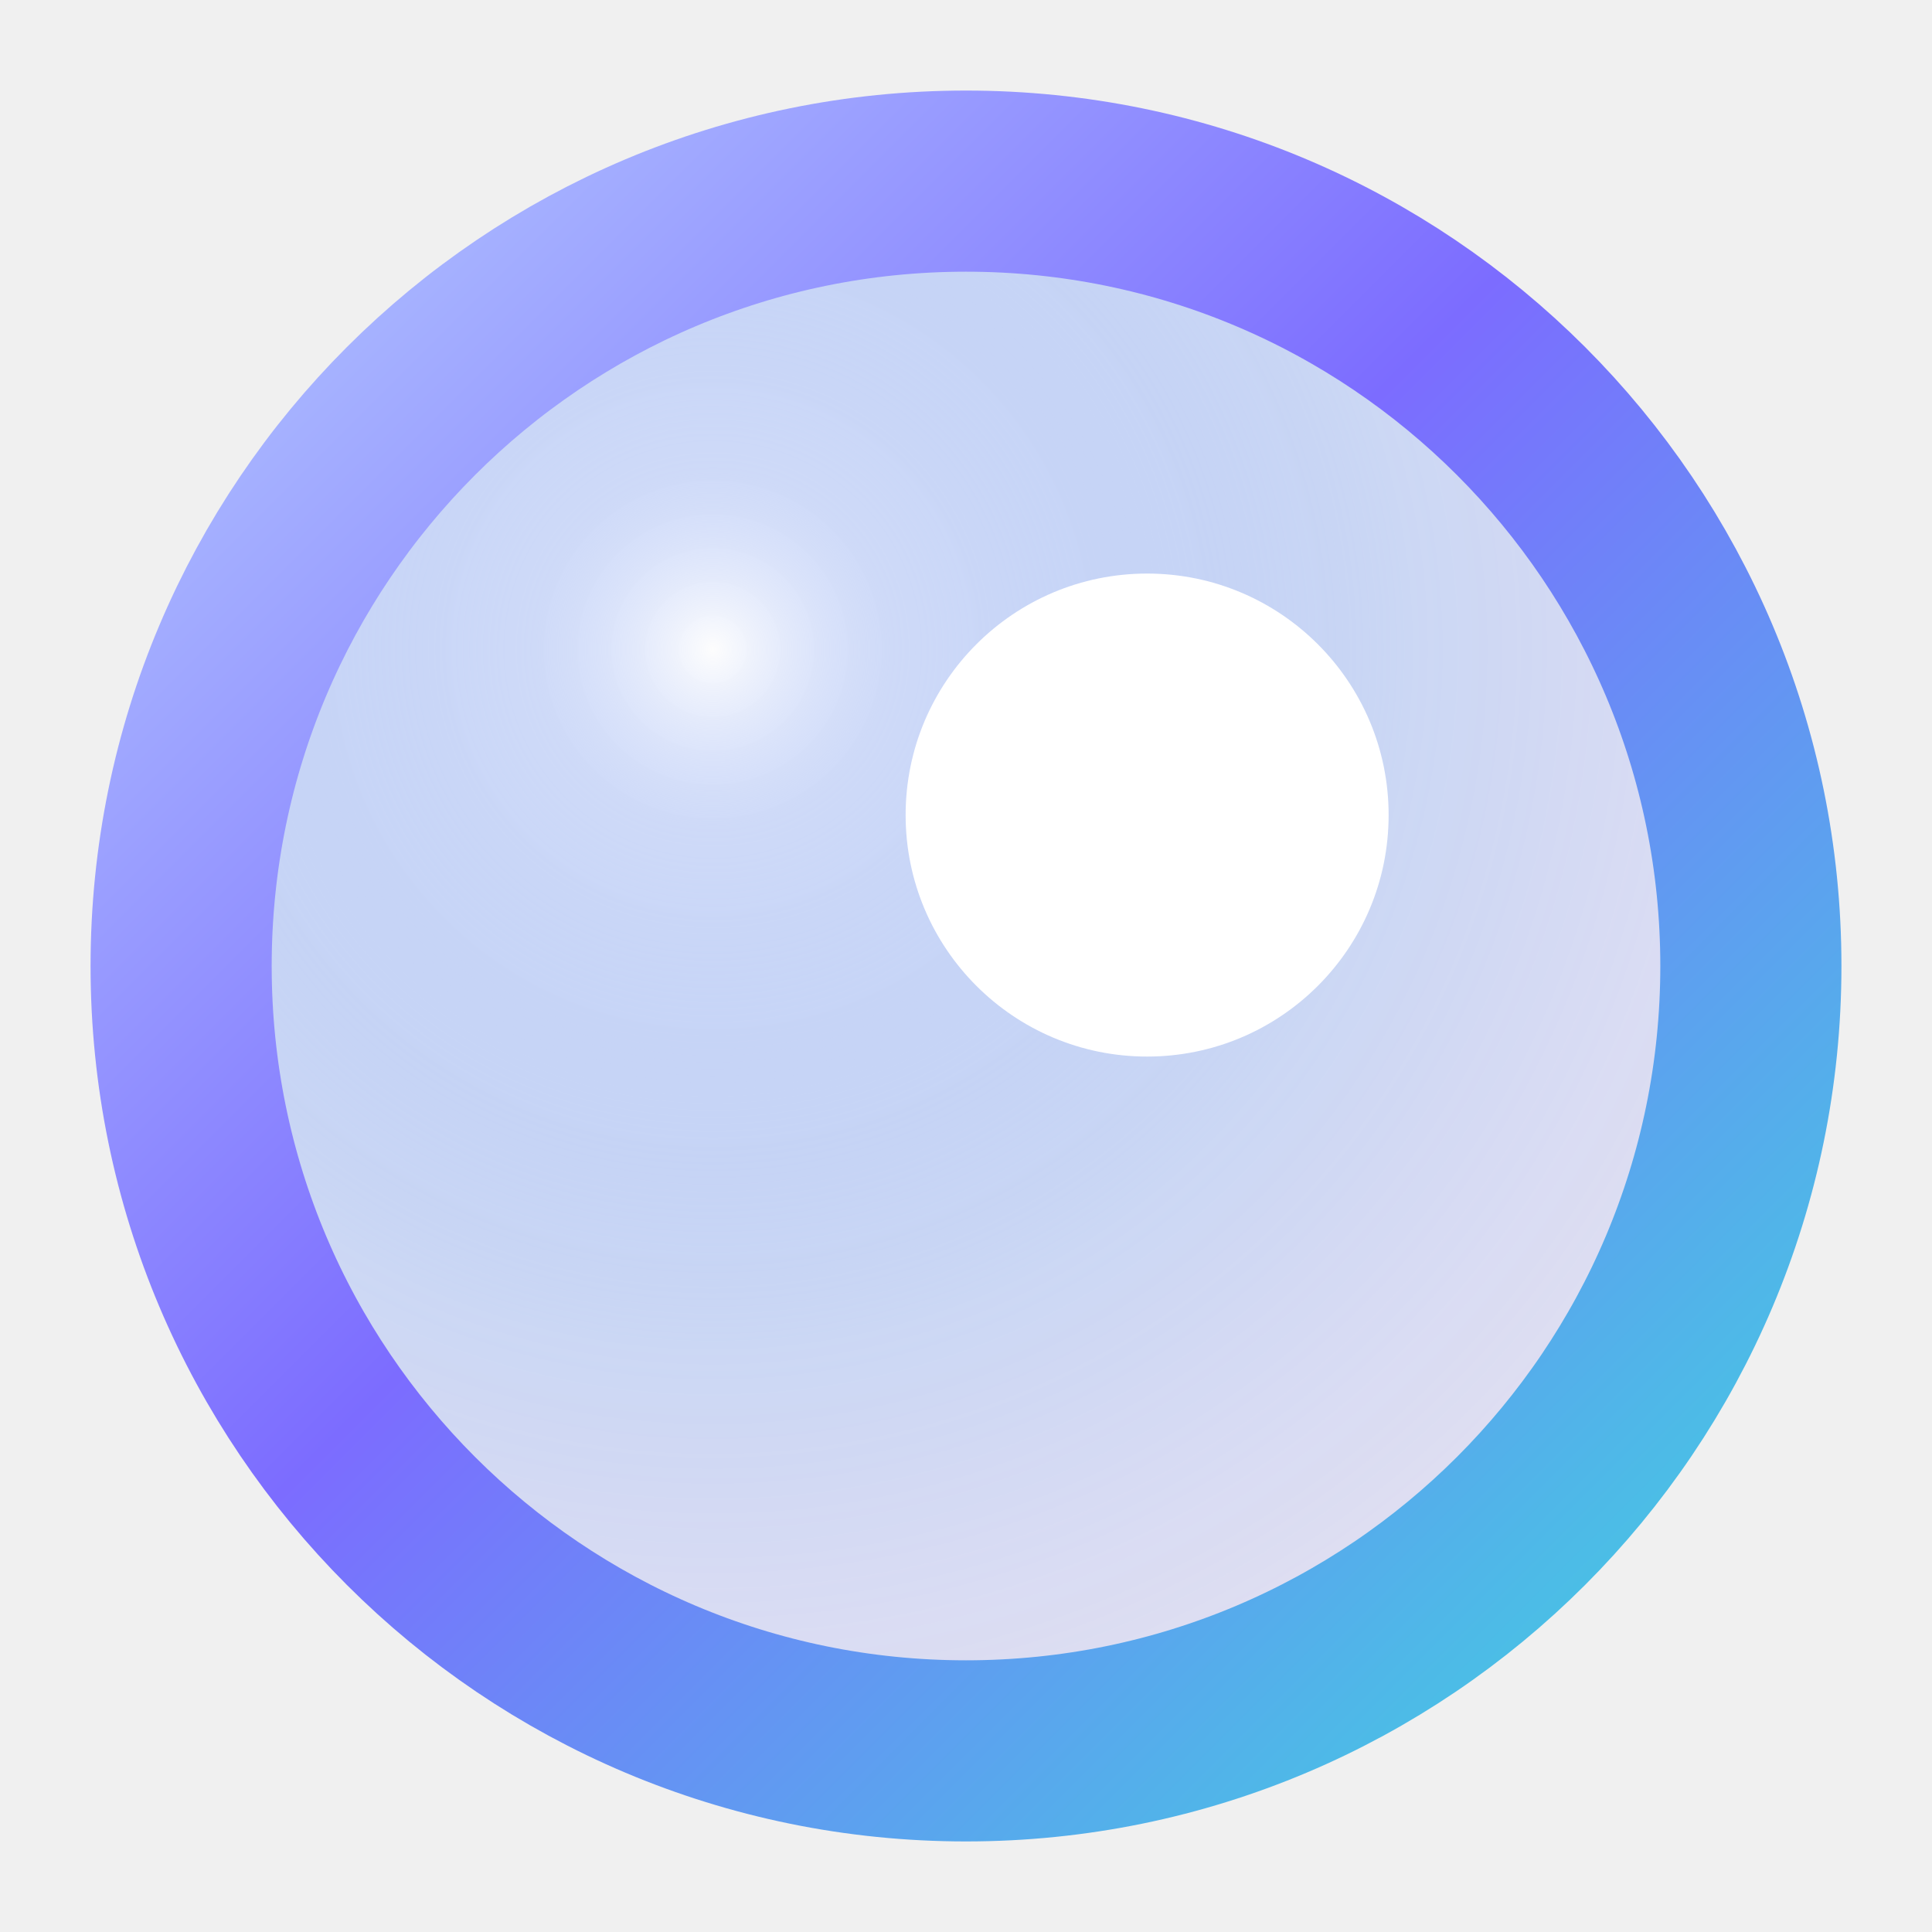
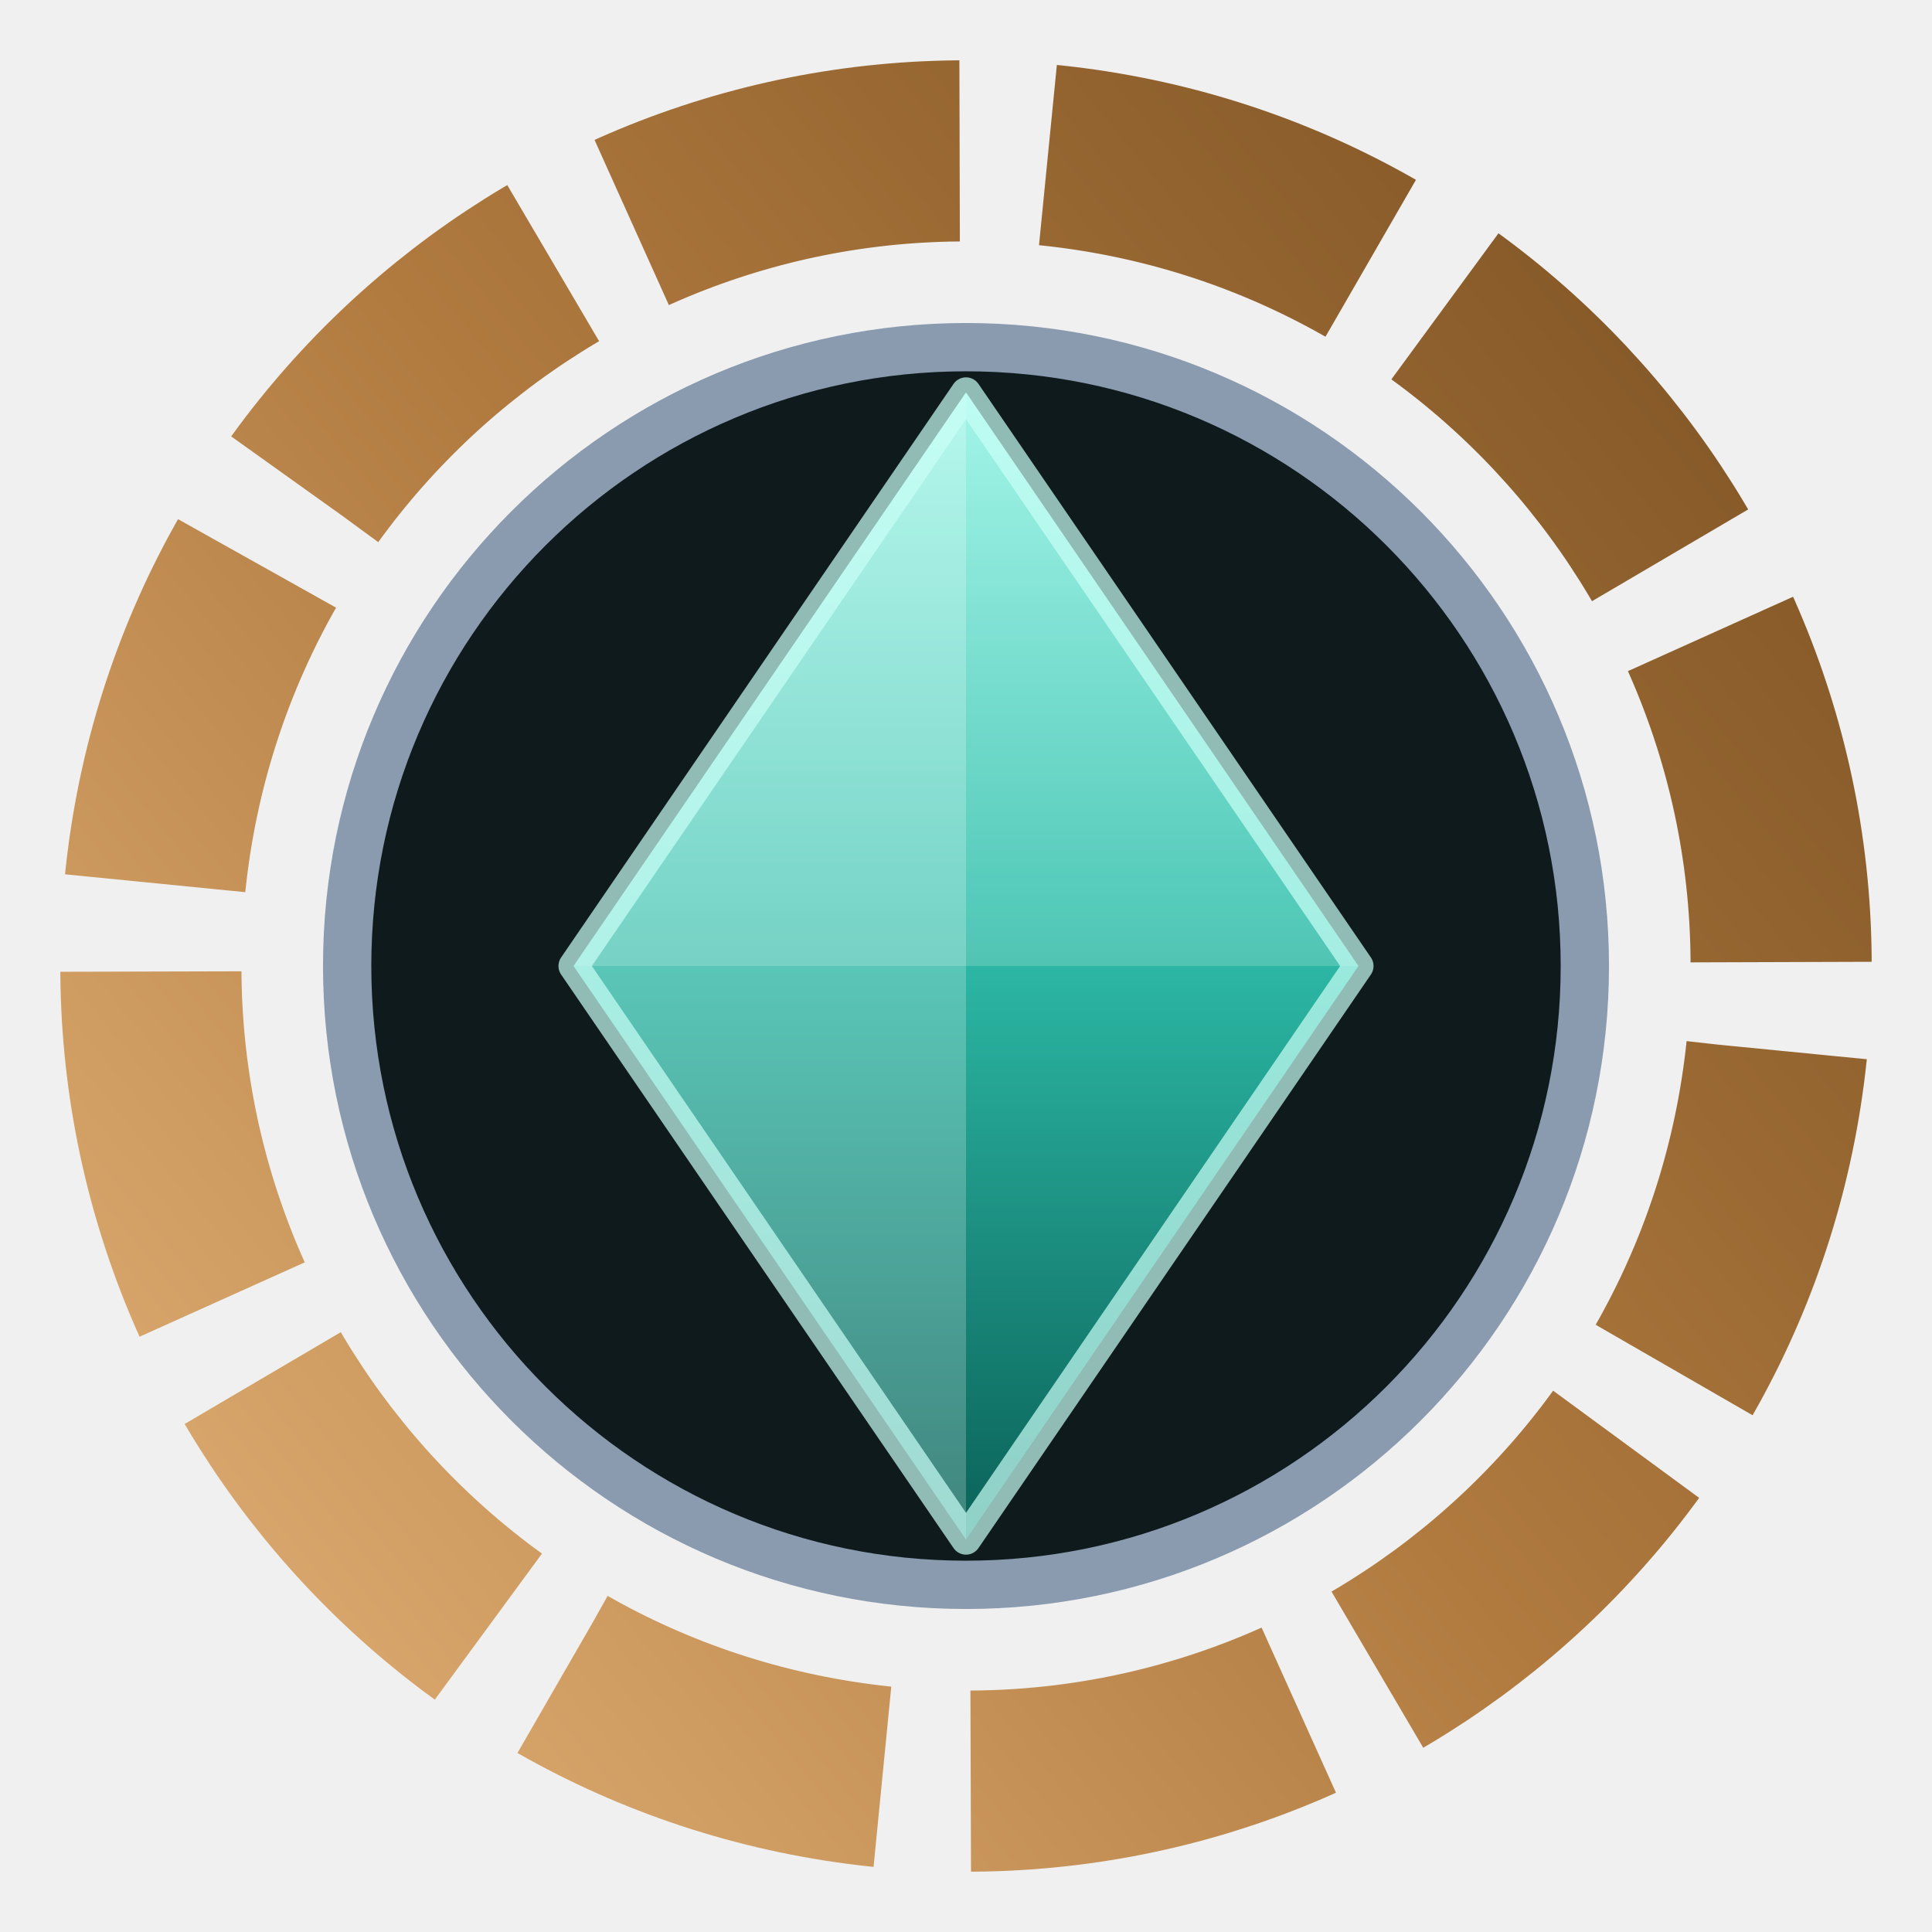
<svg xmlns="http://www.w3.org/2000/svg" viewBox="0 0 64 64">
  <defs>
-     <linearGradient id="filmStroke" x1="0" y1="0" x2="1" y2="1">
-       <stop offset="0" stop-color="#b3c8ff" />
-       <stop offset=".45" stop-color="#7c6cff" />
-       <stop offset="1" stop-color="#3fd2e0" />
+     <linearGradient id="bronze" x1="0" y1="0" x2="1" y2="1">
+       <stop offset="0" stop-color="#e2b177" />
+       <stop offset=".5" stop-color="#b07a3f" />
+       <stop offset="1" stop-color="#7c5223" />
    </linearGradient>
-     <radialGradient id="orbFill" cx=".34" cy=".3" r=".8">
-       <stop offset="0" stop-color="#ffffff" stop-opacity=".9" />
-       <stop offset=".14" stop-color="#b3c8ff" stop-opacity=".55" />
-       <stop offset=".55" stop-color="#5b8cff" stop-opacity=".25" />
-       <stop offset="1" stop-color="#7c6cff" stop-opacity=".1" />
-     </radialGradient>
+     <linearGradient id="crystal" x1="0" y1="0" x2="0" y2="1">
+       <stop offset="0" stop-color="#8ff3e3" />
+       <stop offset=".45" stop-color="#2fbfab" />
+       <stop offset="1" stop-color="#0a6158" />
+     </linearGradient>
  </defs>
-   <circle cx="32" cy="32" r="26" fill="url(#orbFill)" />
-   <circle cx="32" cy="32" r="26" fill="none" stroke="url(#filmStroke)" stroke-width="6" />
-   <circle cx="38" cy="27" r="8" fill="#ffffff" />
+   <circle cx="32" cy="32" r="27" fill="none" stroke="url(#bronze)" stroke-width="6" stroke-dasharray="11.2 2.93" transform="rotate(-84 32 32)" />
+   <circle cx="32" cy="32" r="20.5" fill="#0f1a1c" stroke="#8a9bb0" stroke-width="1.6" />
+   <path d="M32 13 45 32 32 51 19 32Z" fill="url(#crystal)" />
+   <path d="M32 13 32 51 19 32Z" fill="#ffffff" opacity=".22" />
+   <path d="M32 13 45 32H19Z" fill="#ffffff" opacity=".18" />
+   <path d="M32 13 45 32 32 51 19 32Z" fill="none" stroke="#c9fff6" stroke-width="1" stroke-linejoin="round" opacity=".7" />
</svg>
